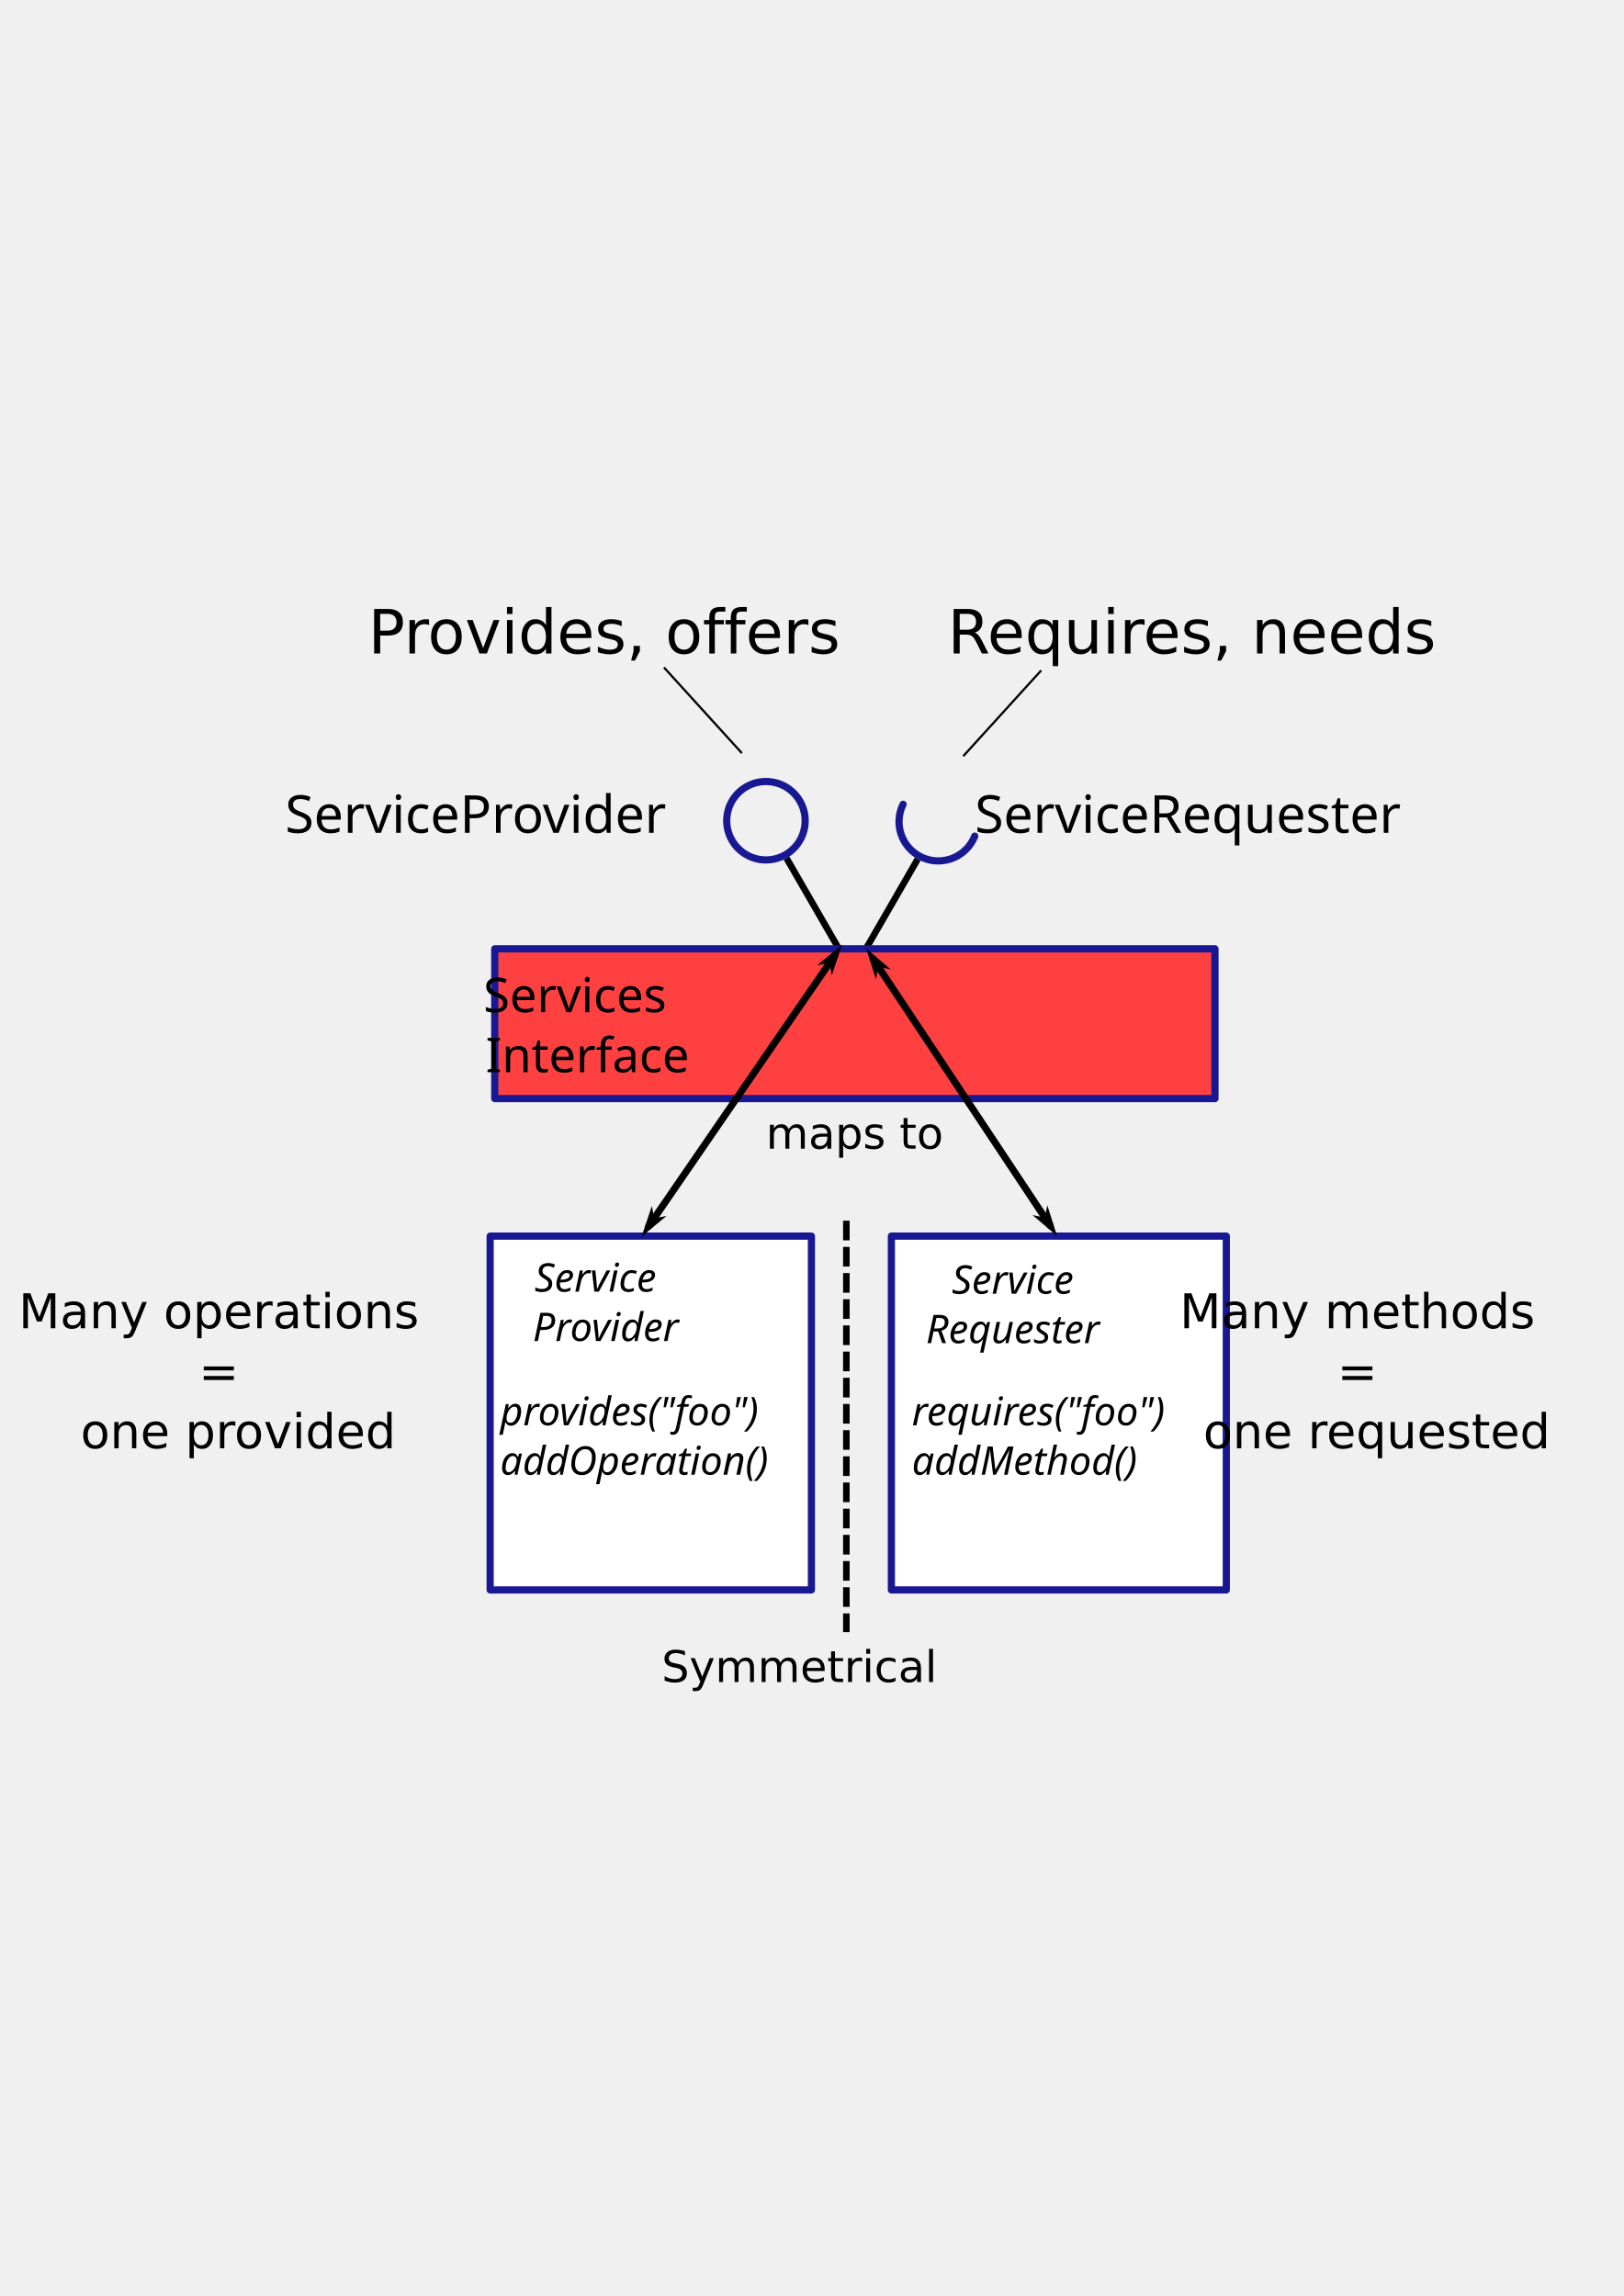
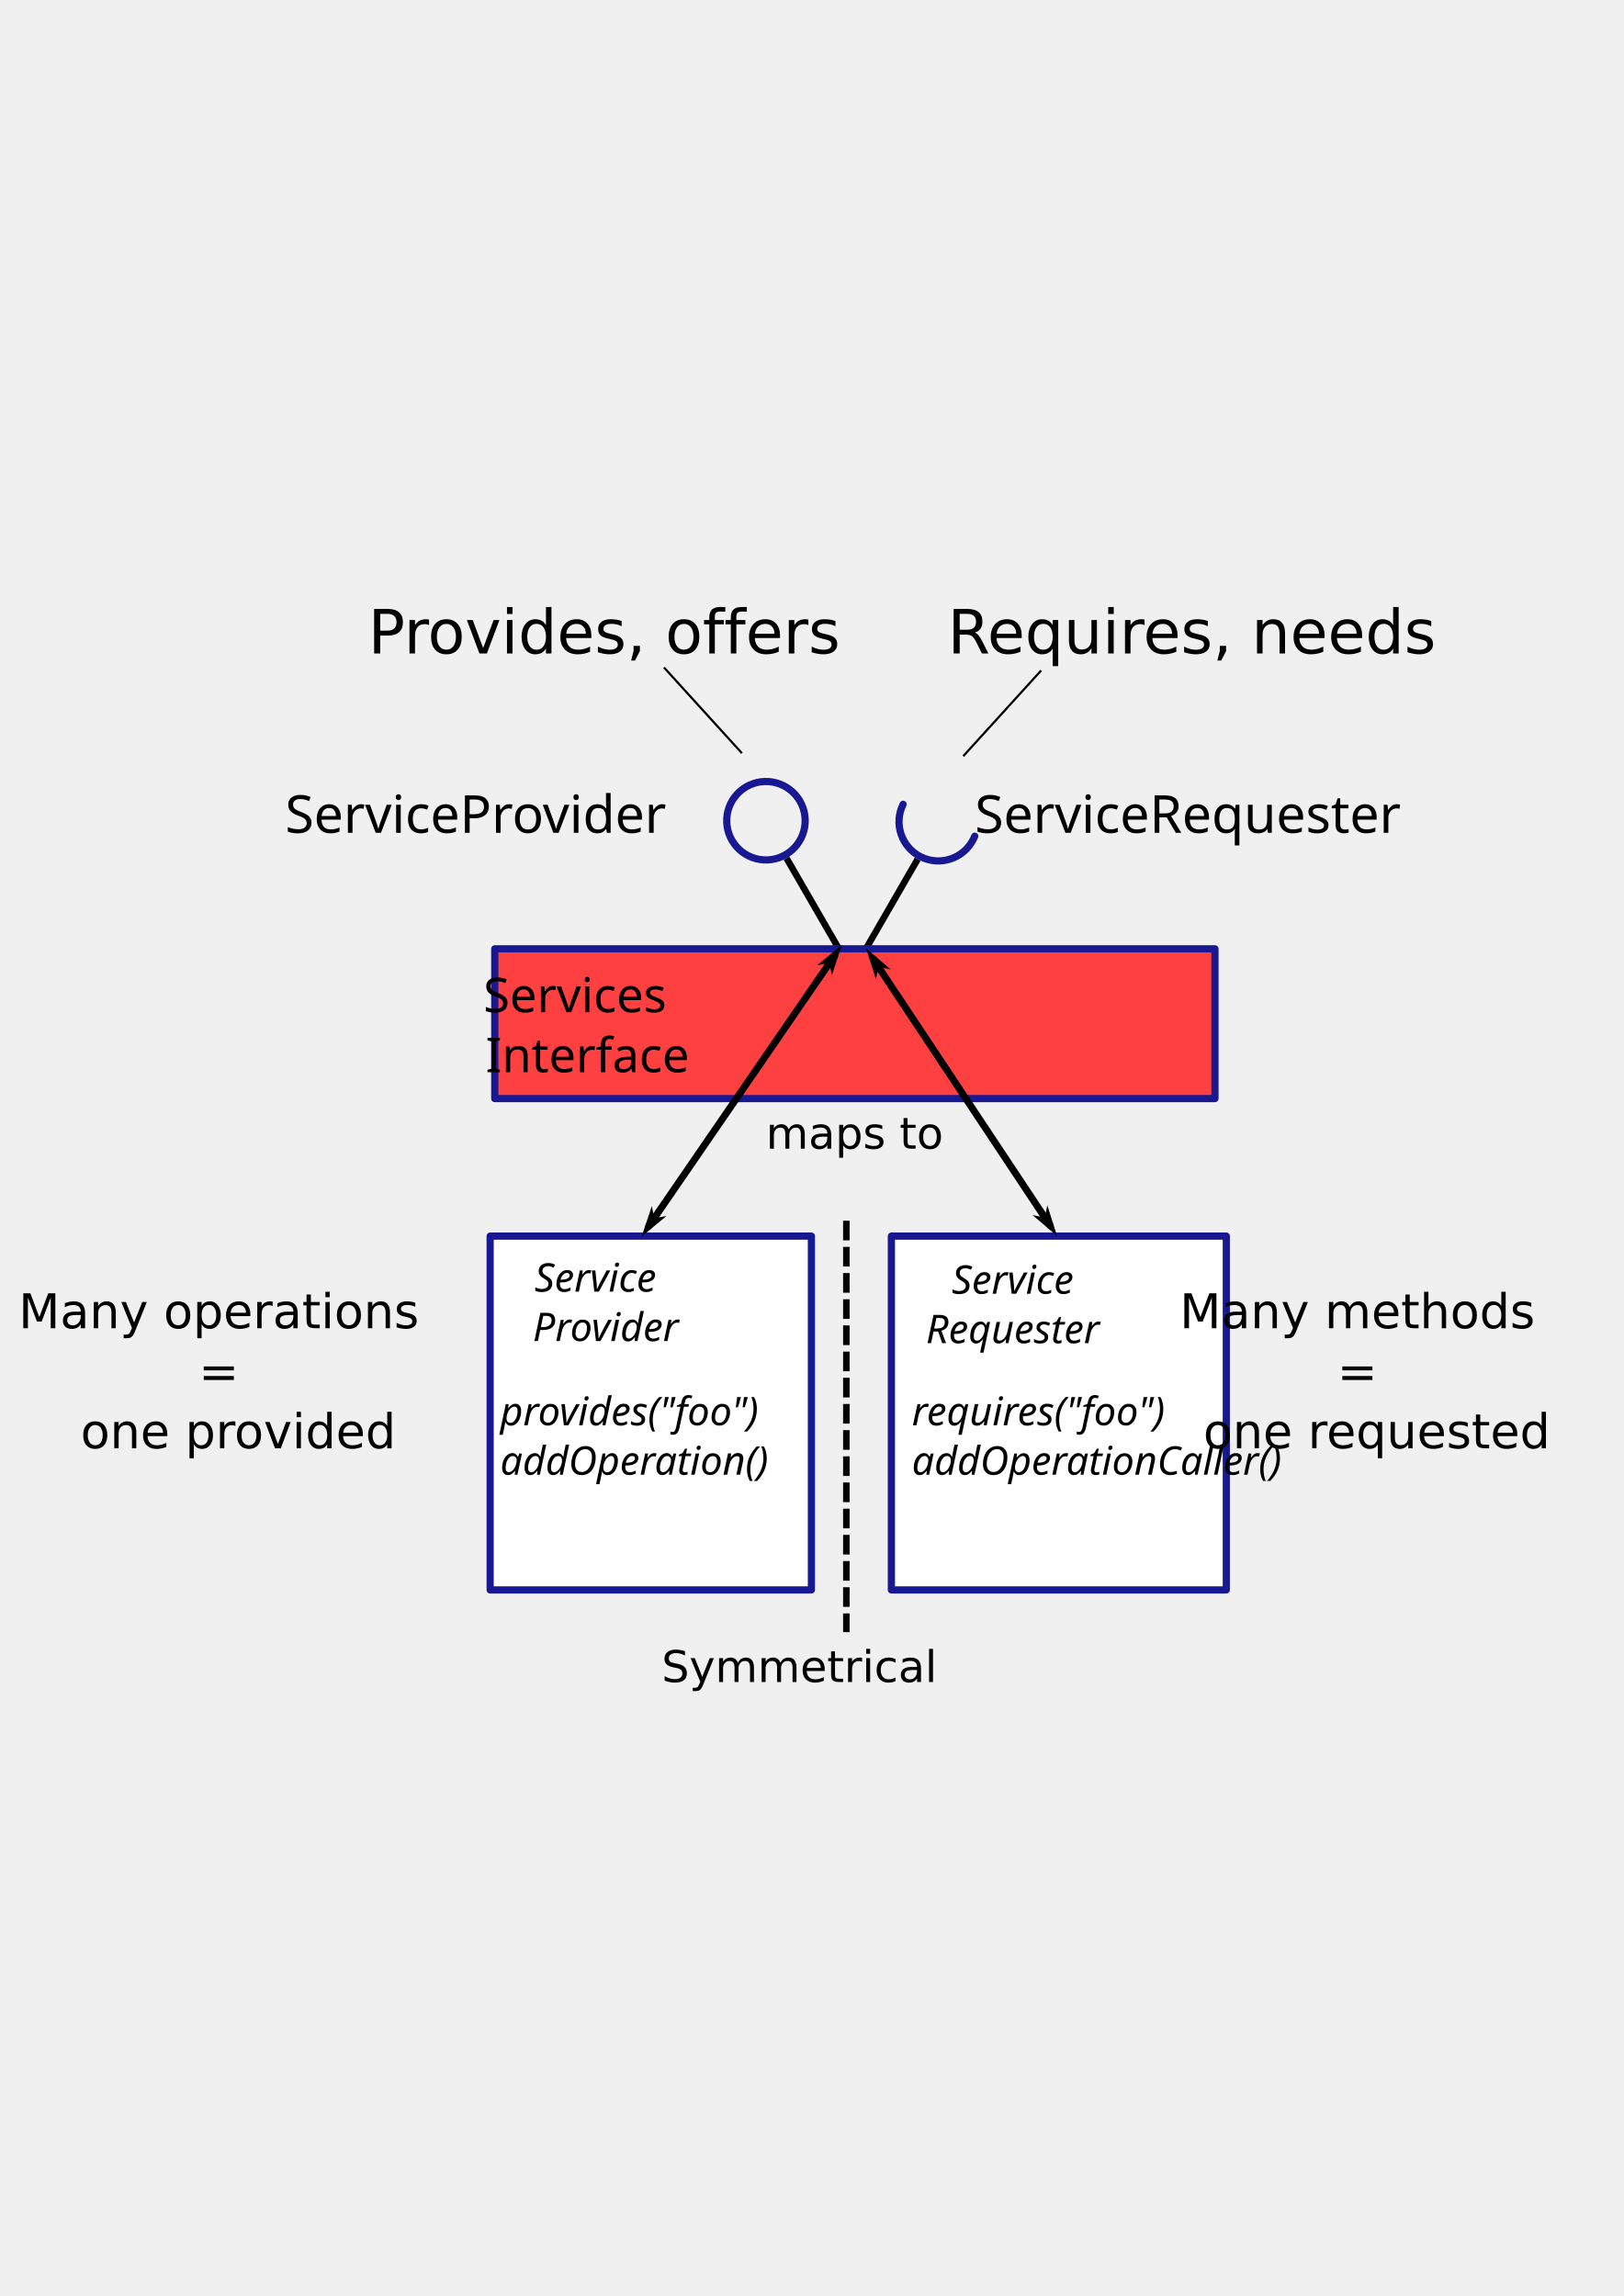
<svg xmlns="http://www.w3.org/2000/svg" width="744.094" height="1052.362" id="svg19159" version="1.1">
  <defs id="defs19161">
    <marker orient="auto" refY="0" refX="0" id="Arrow1Sstart" style="overflow:visible">
      <path id="path3345" d="M 0,0 5,-5 -12.5,0 5,5 0,0 z" style="fill-rule:evenodd;stroke:#000000;stroke-width:1pt;marker-start:none" transform="matrix(0.2,0,0,0.2,1.2,0)" />
    </marker>
    <marker orient="auto" refY="0" refX="0" id="Arrow1Send" style="overflow:visible">
      <path id="path3342" d="M 0,0 5,-5 -12.5,0 5,5 0,0 z" style="fill-rule:evenodd;stroke:#000000;stroke-width:1pt;marker-start:none" transform="matrix(-0.2,0,0,-0.2,-1.2,0)" />
    </marker>
    <marker orient="auto" refY="0" refX="0" id="marker19114" style="overflow:visible">
      <path id="path19116" d="M 0,0 5,-5 -12.5,0 5,5 0,0 z" style="fill-rule:evenodd;stroke:#000000;stroke-width:1pt;marker-start:none" transform="matrix(0.2,0,0,0.2,1.2,0)" />
    </marker>
    <marker orient="auto" refY="0" refX="0" id="marker19118" style="overflow:visible">
      <path id="path19120" d="M 0,0 5,-5 -12.5,0 5,5 0,0 z" style="fill-rule:evenodd;stroke:#000000;stroke-width:1pt;marker-start:none" transform="matrix(-0.2,0,0,-0.2,-1.2,0)" />
    </marker>
  </defs>
  <g id="layer1">
    <g transform="translate(-138.3357,224.0734)" style="display:inline" id="g13319">
      <g transform="matrix(-0.3588841,0.6216054,0.6216054,0.3588841,683.2133,-196.6394)" id="g5188-7" style="display:inline">
        <path id="path5192-4" d="m 528.643,105.198 71.155,0" style="fill:none;stroke:#000000;stroke-width:4.18;stroke-linecap:butt;stroke-linejoin:miter;stroke-miterlimit:4;stroke-opacity:1;stroke-dasharray:none" />
        <path transform="translate(354.0066,-173.8676)" d="m 148.942,253.485 c 13.806,0.882 24.283,12.789 23.401,26.594 -0.882,13.806 -12.789,24.283 -26.594,23.401 -0.693,-0.044 -1.383,-0.117 -2.07,-0.219" id="path5190-4" style="fill:none;stroke:#181992;stroke-width:4.598;stroke-linecap:round;stroke-linejoin:round;stroke-miterlimit:4;stroke-opacity:1;stroke-dasharray:none;stroke-dashoffset:0;marker:none;visibility:visible;display:inline;overflow:visible" />
      </g>
      <g transform="matrix(0.3588841,0.6216054,-0.6216054,0.3588841,374.4466,-197.0853)" id="g5188">
        <path id="path5192" d="m 528.643,105.198 71.155,0" style="fill:none;stroke:#000000;stroke-width:4.18;stroke-linecap:butt;stroke-linejoin:miter;stroke-miterlimit:4;stroke-opacity:1;stroke-dasharray:none" />
        <path transform="translate(354.0066,-173.8676)" d="m 172.394,278.483 c 0,13.834 -11.215,25.049 -25.049,25.049 -13.834,0 -25.049,-11.215 -25.049,-25.049 0,-13.834 11.215,-25.049 25.049,-25.049 13.834,0 25.049,11.215 25.049,25.049 z" id="path5190" style="fill:none;stroke:#181992;stroke-width:4.598;stroke-linecap:round;stroke-linejoin:round;stroke-miterlimit:4;stroke-opacity:1;stroke-dasharray:none;stroke-dashoffset:0;marker:none;visibility:visible;display:inline;overflow:visible" />
      </g>
    </g>
    <rect style="fill:#ff4040;fill-opacity:1;fill-rule:nonzero;stroke:#181992;stroke-width:3.3;stroke-linecap:round;stroke-linejoin:round;stroke-miterlimit:4;stroke-opacity:1;stroke-dasharray:none;stroke-dashoffset:0;marker:none;visibility:visible;display:inline;overflow:visible" id="rect1932" width="330.054" height="68.642" x="226.731" y="434.892" />
    <text xml:space="preserve" style="font-size:22px;font-style:normal;font-variant:normal;font-weight:normal;font-stretch:normal;text-align:center;line-height:125%;writing-mode:lr-tb;text-anchor:middle;fill:#000000;fill-opacity:1;stroke:none;display:inline;font-family:Sans" x="283.51" y="463.937" id="text1938">
      <tspan x="283.51" y="463.937" id="tspan1942">Services</tspan>
      <tspan x="283.51" y="491.437" id="tspan4529">Interface</tspan>
    </text>
    <rect y="566.563" x="408.498" height="162.171" width="153.479" id="rect1952" style="fill:#ffffff;fill-opacity:1;fill-rule:nonzero;stroke:#181992;stroke-width:3.3;stroke-linecap:round;stroke-linejoin:round;stroke-miterlimit:4;stroke-opacity:1;stroke-dasharray:none;stroke-dashoffset:0;marker:none;visibility:visible;display:inline;overflow:visible" />
    <g style="display:inline" id="g2005" transform="translate(-44.33566,288.0734)">
      <text id="text1964" y="304.899" x="529.633" style="font-size:18.118px;font-style:italic;font-variant:normal;font-weight:normal;font-stretch:normal;text-align:center;line-height:125%;writing-mode:lr-tb;text-anchor:middle;fill:#000000;fill-opacity:1;stroke:none;font-family:Sans" xml:space="preserve">
        <tspan y="304.899" x="529.633" id="tspan3977">Service</tspan>
        <tspan y="327.546" x="529.633" id="tspan19374">Requester</tspan>
        <tspan y="350.193" x="529.633" id="tspan3973" />
      </text>
    </g>
    <rect y="566.563" x="224.62" height="162.171" width="147.228" id="rect1950" style="fill:#ffffff;fill-opacity:1;fill-rule:nonzero;stroke:#181992;stroke-width:3.3;stroke-linecap:round;stroke-linejoin:round;stroke-miterlimit:4;stroke-opacity:1;stroke-dasharray:none;stroke-dashoffset:0;marker:none;visibility:visible;display:inline;overflow:visible" />
    <g style="display:inline" id="g2012" transform="translate(-88.33566,288.0734)">
      <text id="text1970" y="303.952" x="382.393" style="font-size:18.118px;font-style:italic;font-variant:normal;font-weight:normal;font-stretch:normal;text-align:center;line-height:125%;writing-mode:lr-tb;text-anchor:middle;fill:#000000;fill-opacity:1;stroke:none;font-family:Sans" xml:space="preserve">
        <tspan y="303.952" x="382.393" id="tspan7267">Service</tspan>
        <tspan y="326.599" x="382.393" id="tspan19366">Provider</tspan>
      </text>
    </g>
    <text xml:space="preserve" style="font-size:24px;font-style:normal;font-variant:normal;font-weight:normal;font-stretch:normal;text-align:center;line-height:125%;writing-mode:lr-tb;text-anchor:middle;fill:#000000;fill-opacity:1;stroke:none;display:inline;font-family:Sans" x="559.965" y="381.718" id="text5263">
      <tspan id="tspan5265" x="559.965" y="381.718">ServiceRequester</tspan>
    </text>
    <text id="text7273" y="653.281" x="229.219" style="font-size:18.118px;font-style:italic;font-variant:normal;font-weight:normal;font-stretch:normal;text-align:start;line-height:125%;writing-mode:lr-tb;text-anchor:start;fill:#000000;fill-opacity:1;stroke:none;display:inline;font-family:Sans" xml:space="preserve">
      <tspan y="653.281" x="229.219" id="tspan7283">provides("foo")</tspan>
      <tspan y="675.928" x="229.219" id="tspan19937">addOperation()</tspan>
    </text>
    <text id="text7296" y="653.281" x="417.882" style="font-size:18.118px;font-style:italic;font-variant:normal;font-weight:normal;font-stretch:normal;text-align:start;line-height:125%;writing-mode:lr-tb;text-anchor:start;fill:#000000;fill-opacity:1;stroke:none;display:inline;font-family:Sans" xml:space="preserve">
      <tspan y="653.281" x="417.882" id="tspan7318">requires("foo")</tspan>
-       <tspan y="675.928" x="417.882" id="tspan19939">addMethod()</tspan>
+       <tspan y="675.928" x="417.882" id="tspan19939">addOperationCaller()</tspan>
    </text>
    <path style="fill:none;stroke:#000000;stroke-width:3.2;stroke-linecap:round;stroke-linejoin:miter;stroke-miterlimit:4;stroke-opacity:1;stroke-dasharray:none;marker-start:url(#Arrow1Sstart);marker-end:url(#Arrow1Send);display:inline" d="M 382.654,437.722 297.267,562.057" id="path3402" />
    <path style="fill:none;stroke:#000000;stroke-width:3.2;stroke-linecap:round;stroke-linejoin:miter;stroke-miterlimit:4;stroke-opacity:1;stroke-dasharray:none;marker-start:url(#Arrow1Sstart);marker-end:url(#Arrow1Send);display:inline" d="m 400.101,439.471 81.167,122.298" id="path4291" />
    <text xml:space="preserve" style="font-size:24px;font-style:normal;font-variant:normal;font-weight:normal;font-stretch:normal;text-align:center;line-height:125%;writing-mode:lr-tb;text-anchor:middle;fill:#000000;fill-opacity:1;stroke:none;display:inline;font-family:Sans" x="233.597" y="381.718" id="text5263-8">
      <tspan id="tspan5265-8" x="233.597" y="381.718">ServiceProvider</tspan>
    </text>
    <text xml:space="preserve" style="font-size:20px;font-style:normal;font-weight:normal;fill:#000000;fill-opacity:1;stroke:none;display:inline;font-family:Bitstream Vera Sans" x="351.019" y="526.496" id="text19427">
      <tspan id="tspan19429" x="351.019" y="526.496">maps to</tspan>
    </text>
    <text xml:space="preserve" style="font-size:28px;font-style:normal;font-weight:normal;fill:#000000;fill-opacity:1;stroke:none;font-family:Bitstream Vera Sans" x="168.714" y="299.505" id="text19266">
      <tspan id="tspan19268" x="168.714" y="299.505">Provides, offers</tspan>
    </text>
    <text xml:space="preserve" style="font-size:28px;font-style:normal;font-weight:normal;fill:#000000;fill-opacity:1;stroke:none;font-family:Bitstream Vera Sans" x="434.286" y="299.505" id="text19270">
      <tspan id="tspan19272" x="434.286" y="299.505">Requires, needs</tspan>
    </text>
    <path style="fill:none;stroke:#000000;stroke-width:1px;stroke-linecap:butt;stroke-linejoin:miter;stroke-opacity:1" d="M 304.286,305.934 340,345.219" id="path19274" />
    <path style="fill:none;stroke:#000000;stroke-width:1px;stroke-linecap:butt;stroke-linejoin:miter;stroke-opacity:1" d="m 477.143,307.291 -35.714,39.286" id="path19274-0" />
    <text xml:space="preserve" style="font-size:28px;font-style:normal;font-weight:normal;text-align:center;text-anchor:middle;fill:#000000;fill-opacity:1;stroke:none;font-family:Bitstream Vera Sans" x="131.429" y="608.791" id="text19300">
      <tspan id="tspan19302" x="131.429" y="608.791" style="font-size:22px">Many operations</tspan>
      <tspan x="131.429" y="636.291" id="tspan19304" style="font-size:22px">=</tspan>
      <tspan x="131.429" y="663.791" style="font-size:22px" id="tspan19339">one provided</tspan>
    </text>
    <text xml:space="preserve" style="font-size:28px;font-style:normal;font-weight:normal;text-align:center;text-anchor:middle;fill:#000000;fill-opacity:1;stroke:none;font-family:Bitstream Vera Sans" x="653.185" y="608.791" id="text19300-7">
      <tspan id="tspan19302-1" x="653.185" y="608.791" style="font-size:22px">Many methods</tspan>
      <tspan x="653.185" y="636.291" id="tspan19304-8" style="font-size:22px">=</tspan>
      <tspan x="653.185" y="663.791" style="font-size:22px" id="tspan19341">one requested</tspan>
    </text>
    <path style="fill:none;stroke:#000000;stroke-width:3;stroke-linecap:butt;stroke-linejoin:miter;stroke-opacity:1;stroke-miterlimit:4;stroke-dasharray:9,3;stroke-dashoffset:0" d="m 387.857,559.505 0,188.571" id="path19383" />
    <text xml:space="preserve" style="font-size:28px;font-style:normal;font-weight:normal;fill:#000000;fill-opacity:1;stroke:none;font-family:Bitstream Vera Sans;text-anchor:middle;text-align:center;writing-mode:lr;line-height:125%" x="388.571" y="770.934" id="text19919">
      <tspan id="tspan19921" x="388.571" y="770.934" style="font-size:20px;text-anchor:middle;text-align:center;writing-mode:lr;line-height:125%">Symmetrical</tspan>
    </text>
  </g>
</svg>
